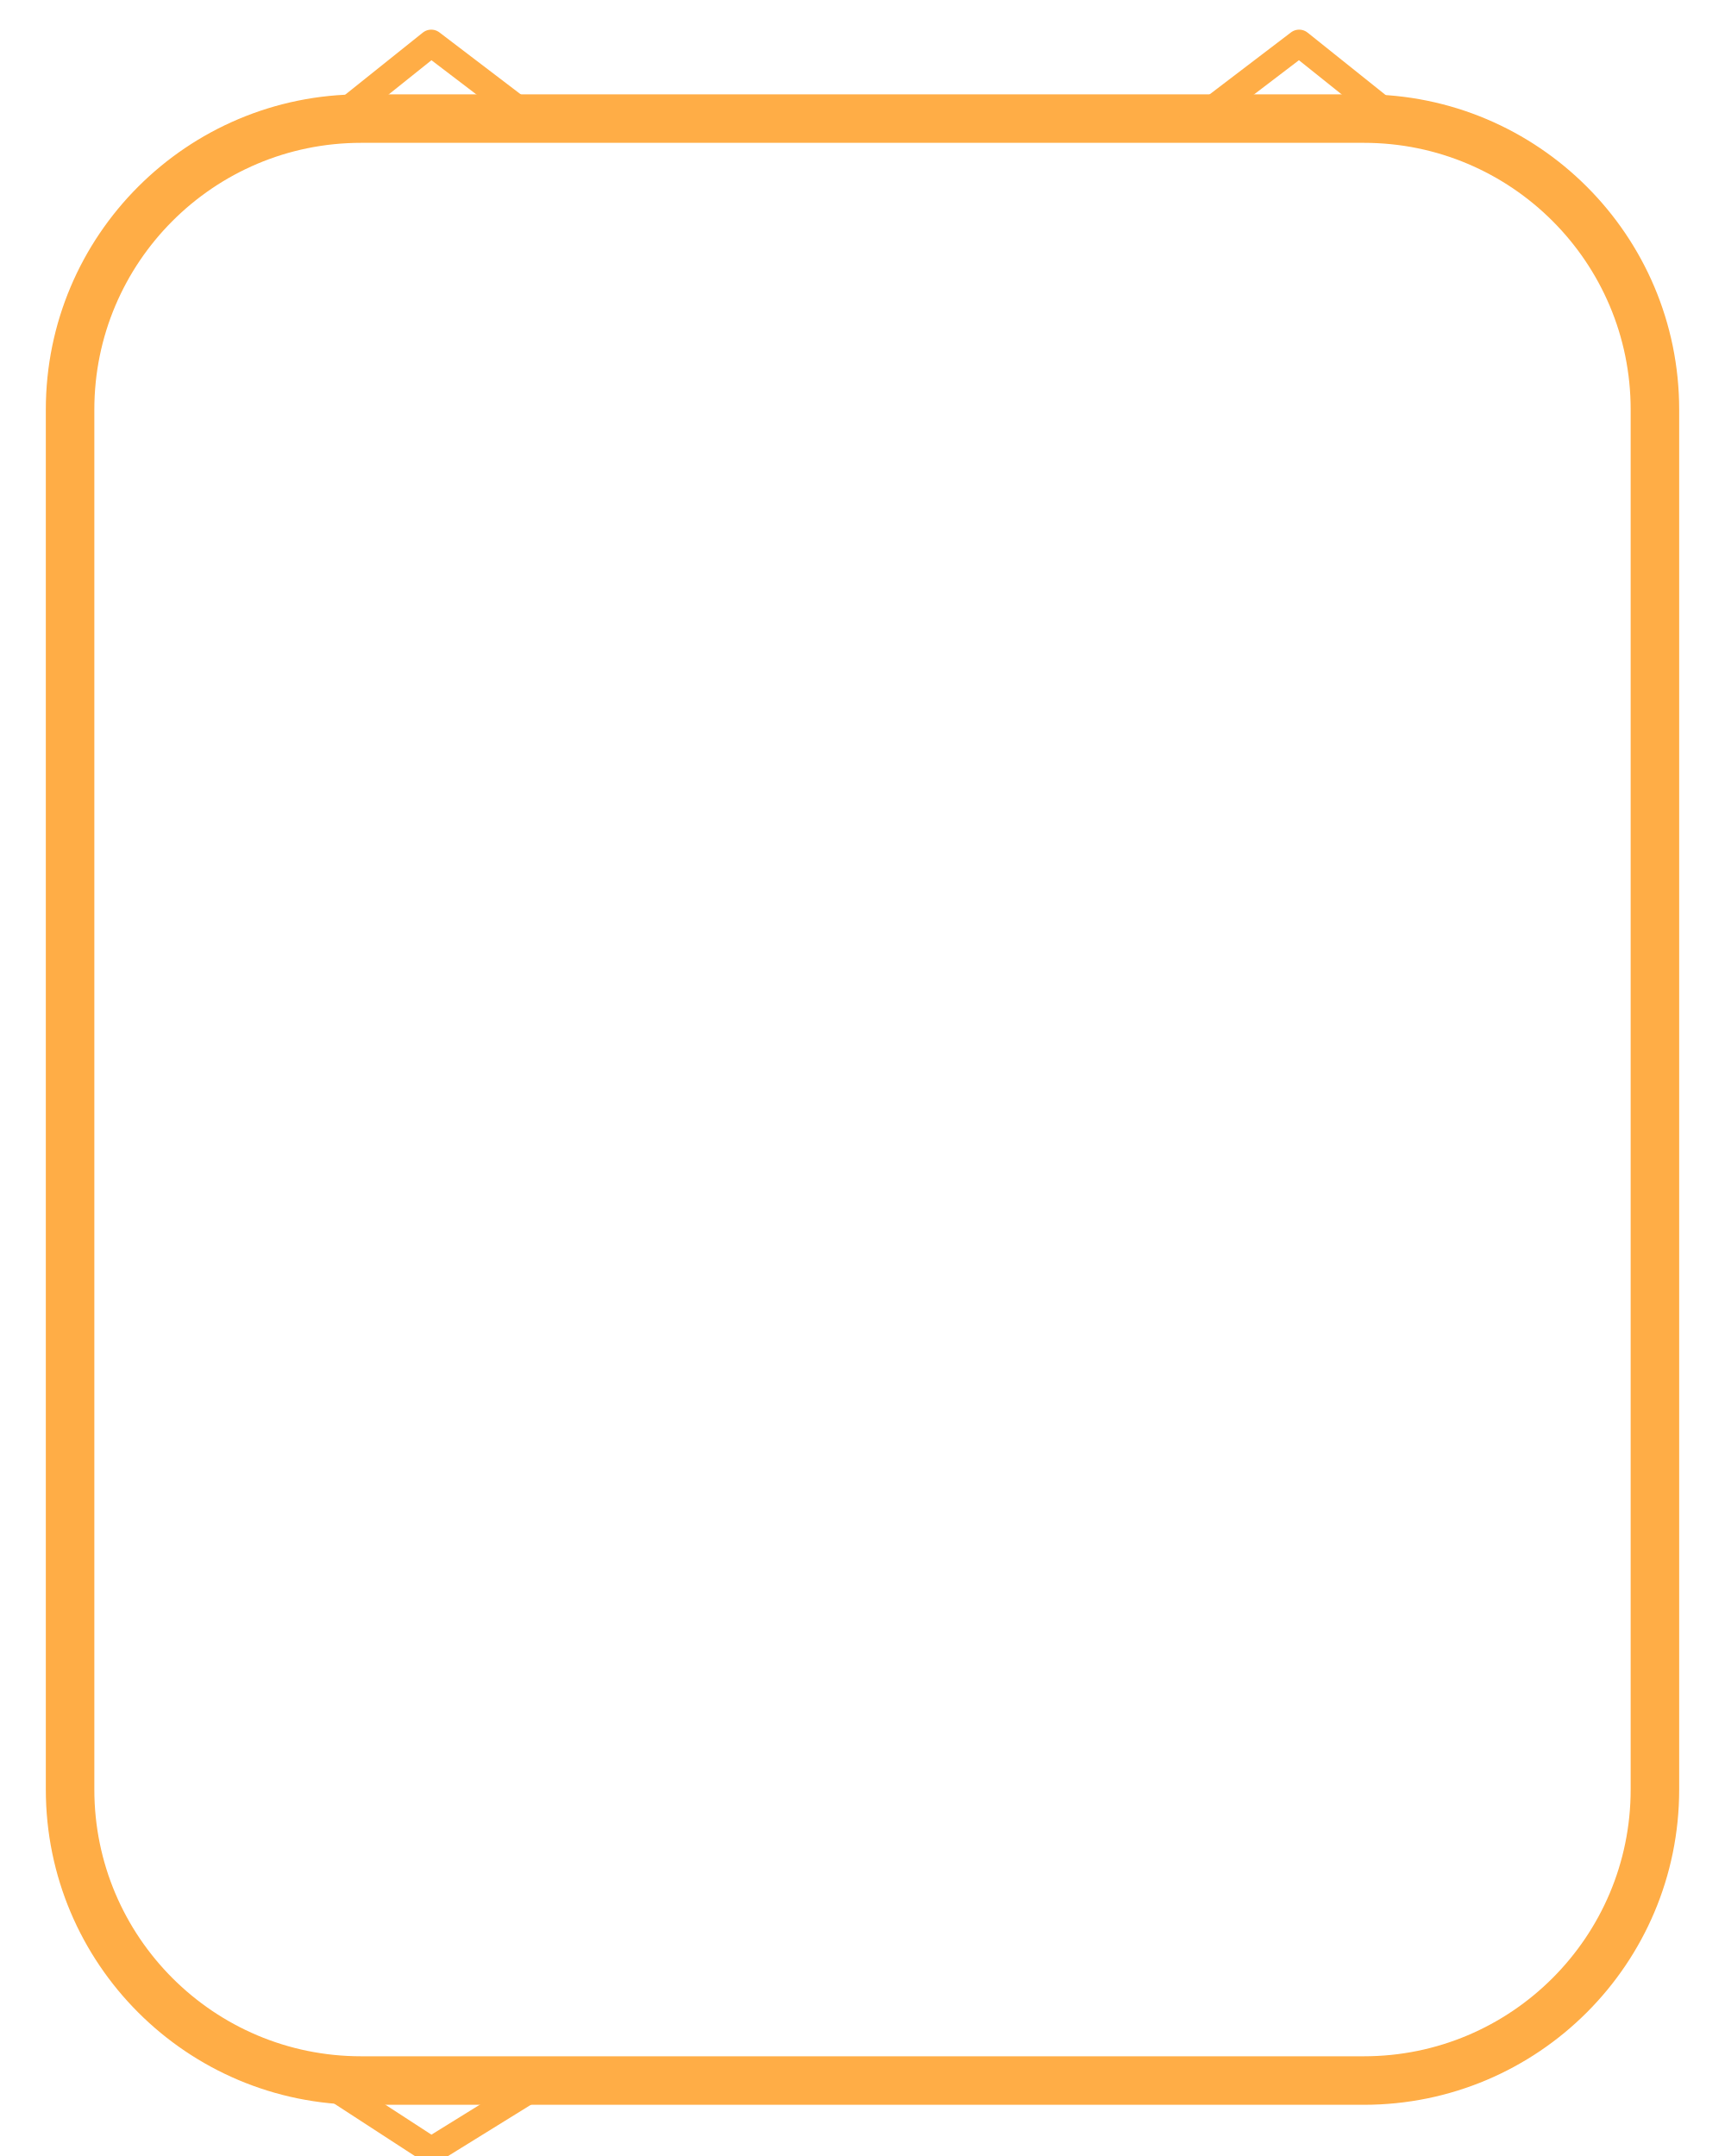
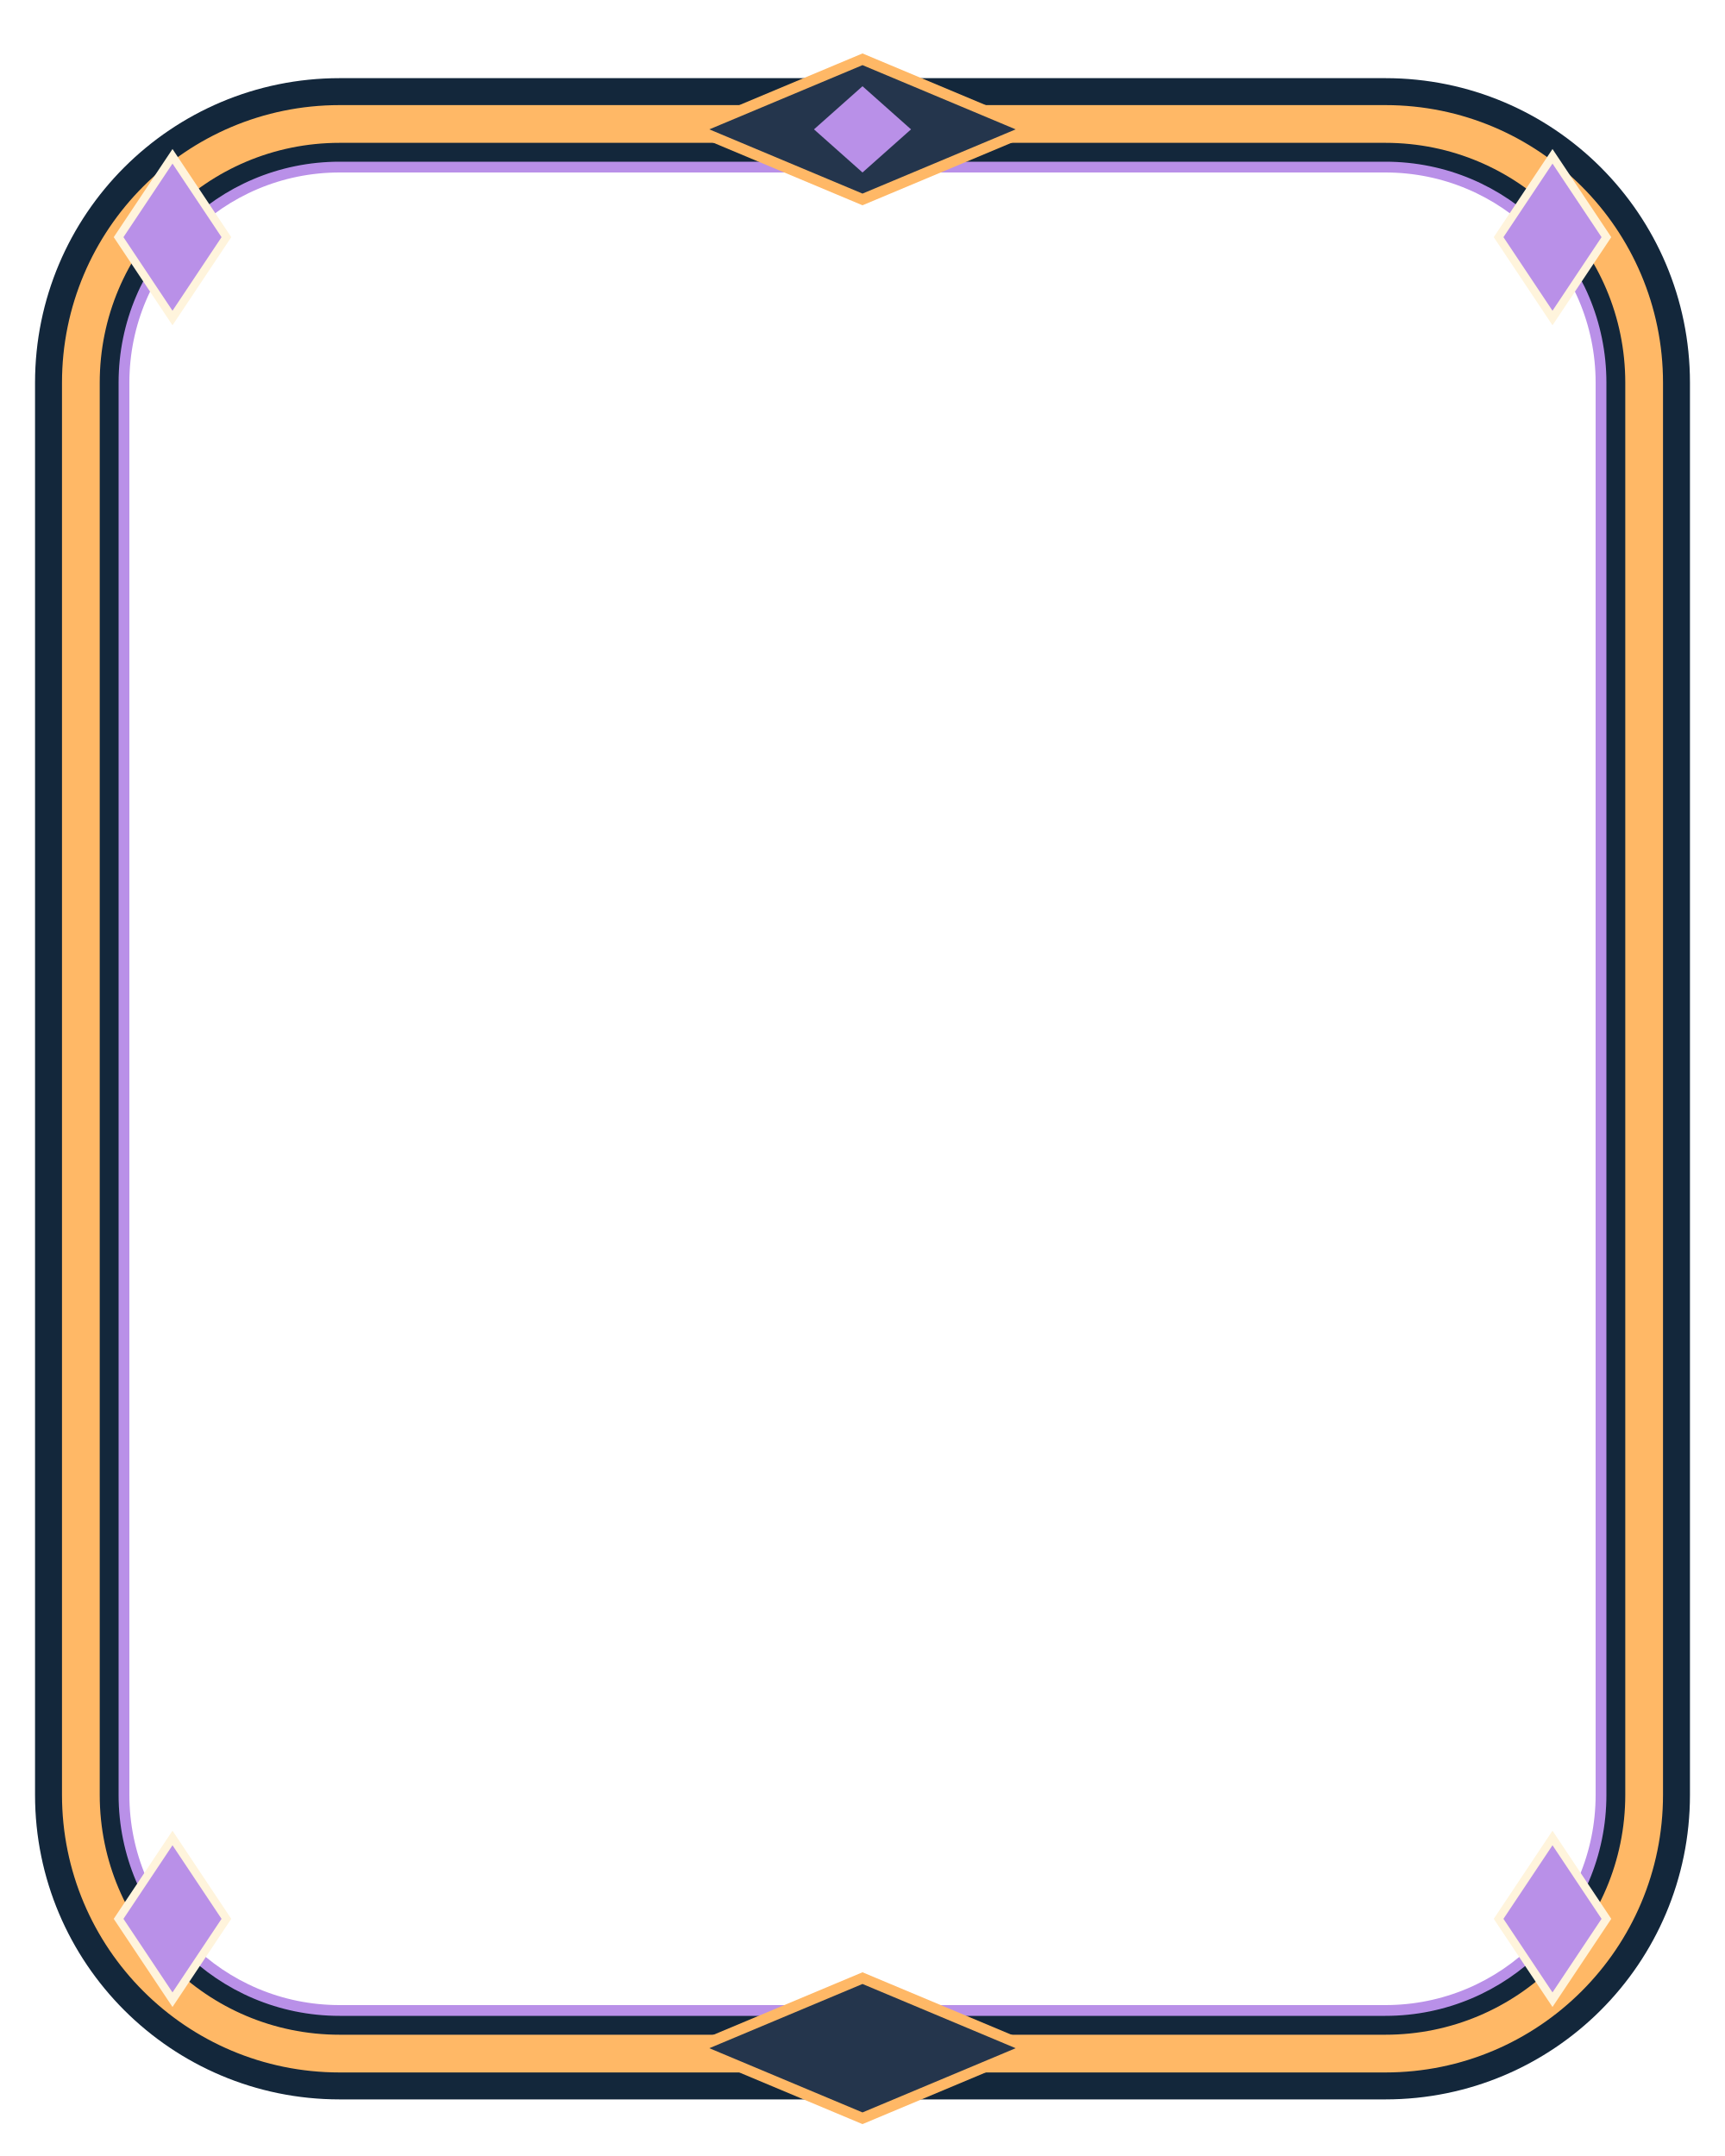
<svg xmlns="http://www.w3.org/2000/svg" viewBox="0 0 320 400" role="img" aria-label="Haunted Portal">
-   <g fill="#ffad46" stroke="#ffad46" stroke-linejoin="round">
-     <rect x="13" y="22" width="294" height="364" rx="54" fill="none" stroke-width="9" />
-     <path d="M60 24 L80 8 L101 24 M220 24 L241 8 L261 24 M60 386 L80 399 L101 386" fill="none" stroke-width="5" />
-   </g>
+   <defs>
+     <linearGradient id="metal" x2=".8" y2="1">
+       <stop stop-color="#f2e8ff" />
+       <stop offset=".35" stop-color="#a897d9" />
+       <stop offset="1" stop-color="#423c75" />
+     </linearGradient>
+     <linearGradient id="armor" x2=".8" y2="1">
+       <stop stop-color="#718ca1" />
+       <stop offset=".5" stop-color="#314c66" />
+       <stop offset="1" stop-color="#17283e" />
+     </linearGradient>
+     <radialGradient id="glow">
+       <stop stop-color="#a5ffef" />
+       <stop offset="1" stop-color="#3aabb5" stop-opacity="0" />
+     </radialGradient>
+   </defs>
+   <rect x="15" y="23" width="290" height="358" rx="48" fill="none" stroke="#13273b" stroke-width="17" />
+   <rect x="15" y="23" width="290" height="358" rx="48" fill="none" stroke="#ffb866" stroke-width="7" />
+   <rect x="23" y="31" width="274" height="342" rx="40" fill="none" stroke="#b990e8" stroke-width="2" />
+   <path d="M32 29 L42 44 L32 59 L22 44Z" fill="#b990e8" stroke="#fff4dc" stroke-width="1.5" />
+   <path d="M288 29 L298 44 L288 59 L278 44Z" fill="#b990e8" stroke="#fff4dc" stroke-width="1.5" />
+   <path d="M32 341 L42 356 L32 371 L22 356Z" fill="#b990e8" stroke="#fff4dc" stroke-width="1.5" />
+   <path d="M288 341 L298 356 L288 371 L278 356Z" fill="#b990e8" stroke="#fff4dc" stroke-width="1.5" />
+   <path d="M129 24 L160 11 L191 24 L160 37Z M129 380 L160 393 L191 380 L160 367Z" fill="#24354c" stroke="#ffb866" stroke-width="2" />
+   <path d="M151 24 L160 16 L169 24 L160 32Z" fill="#b990e8" />
</svg>
